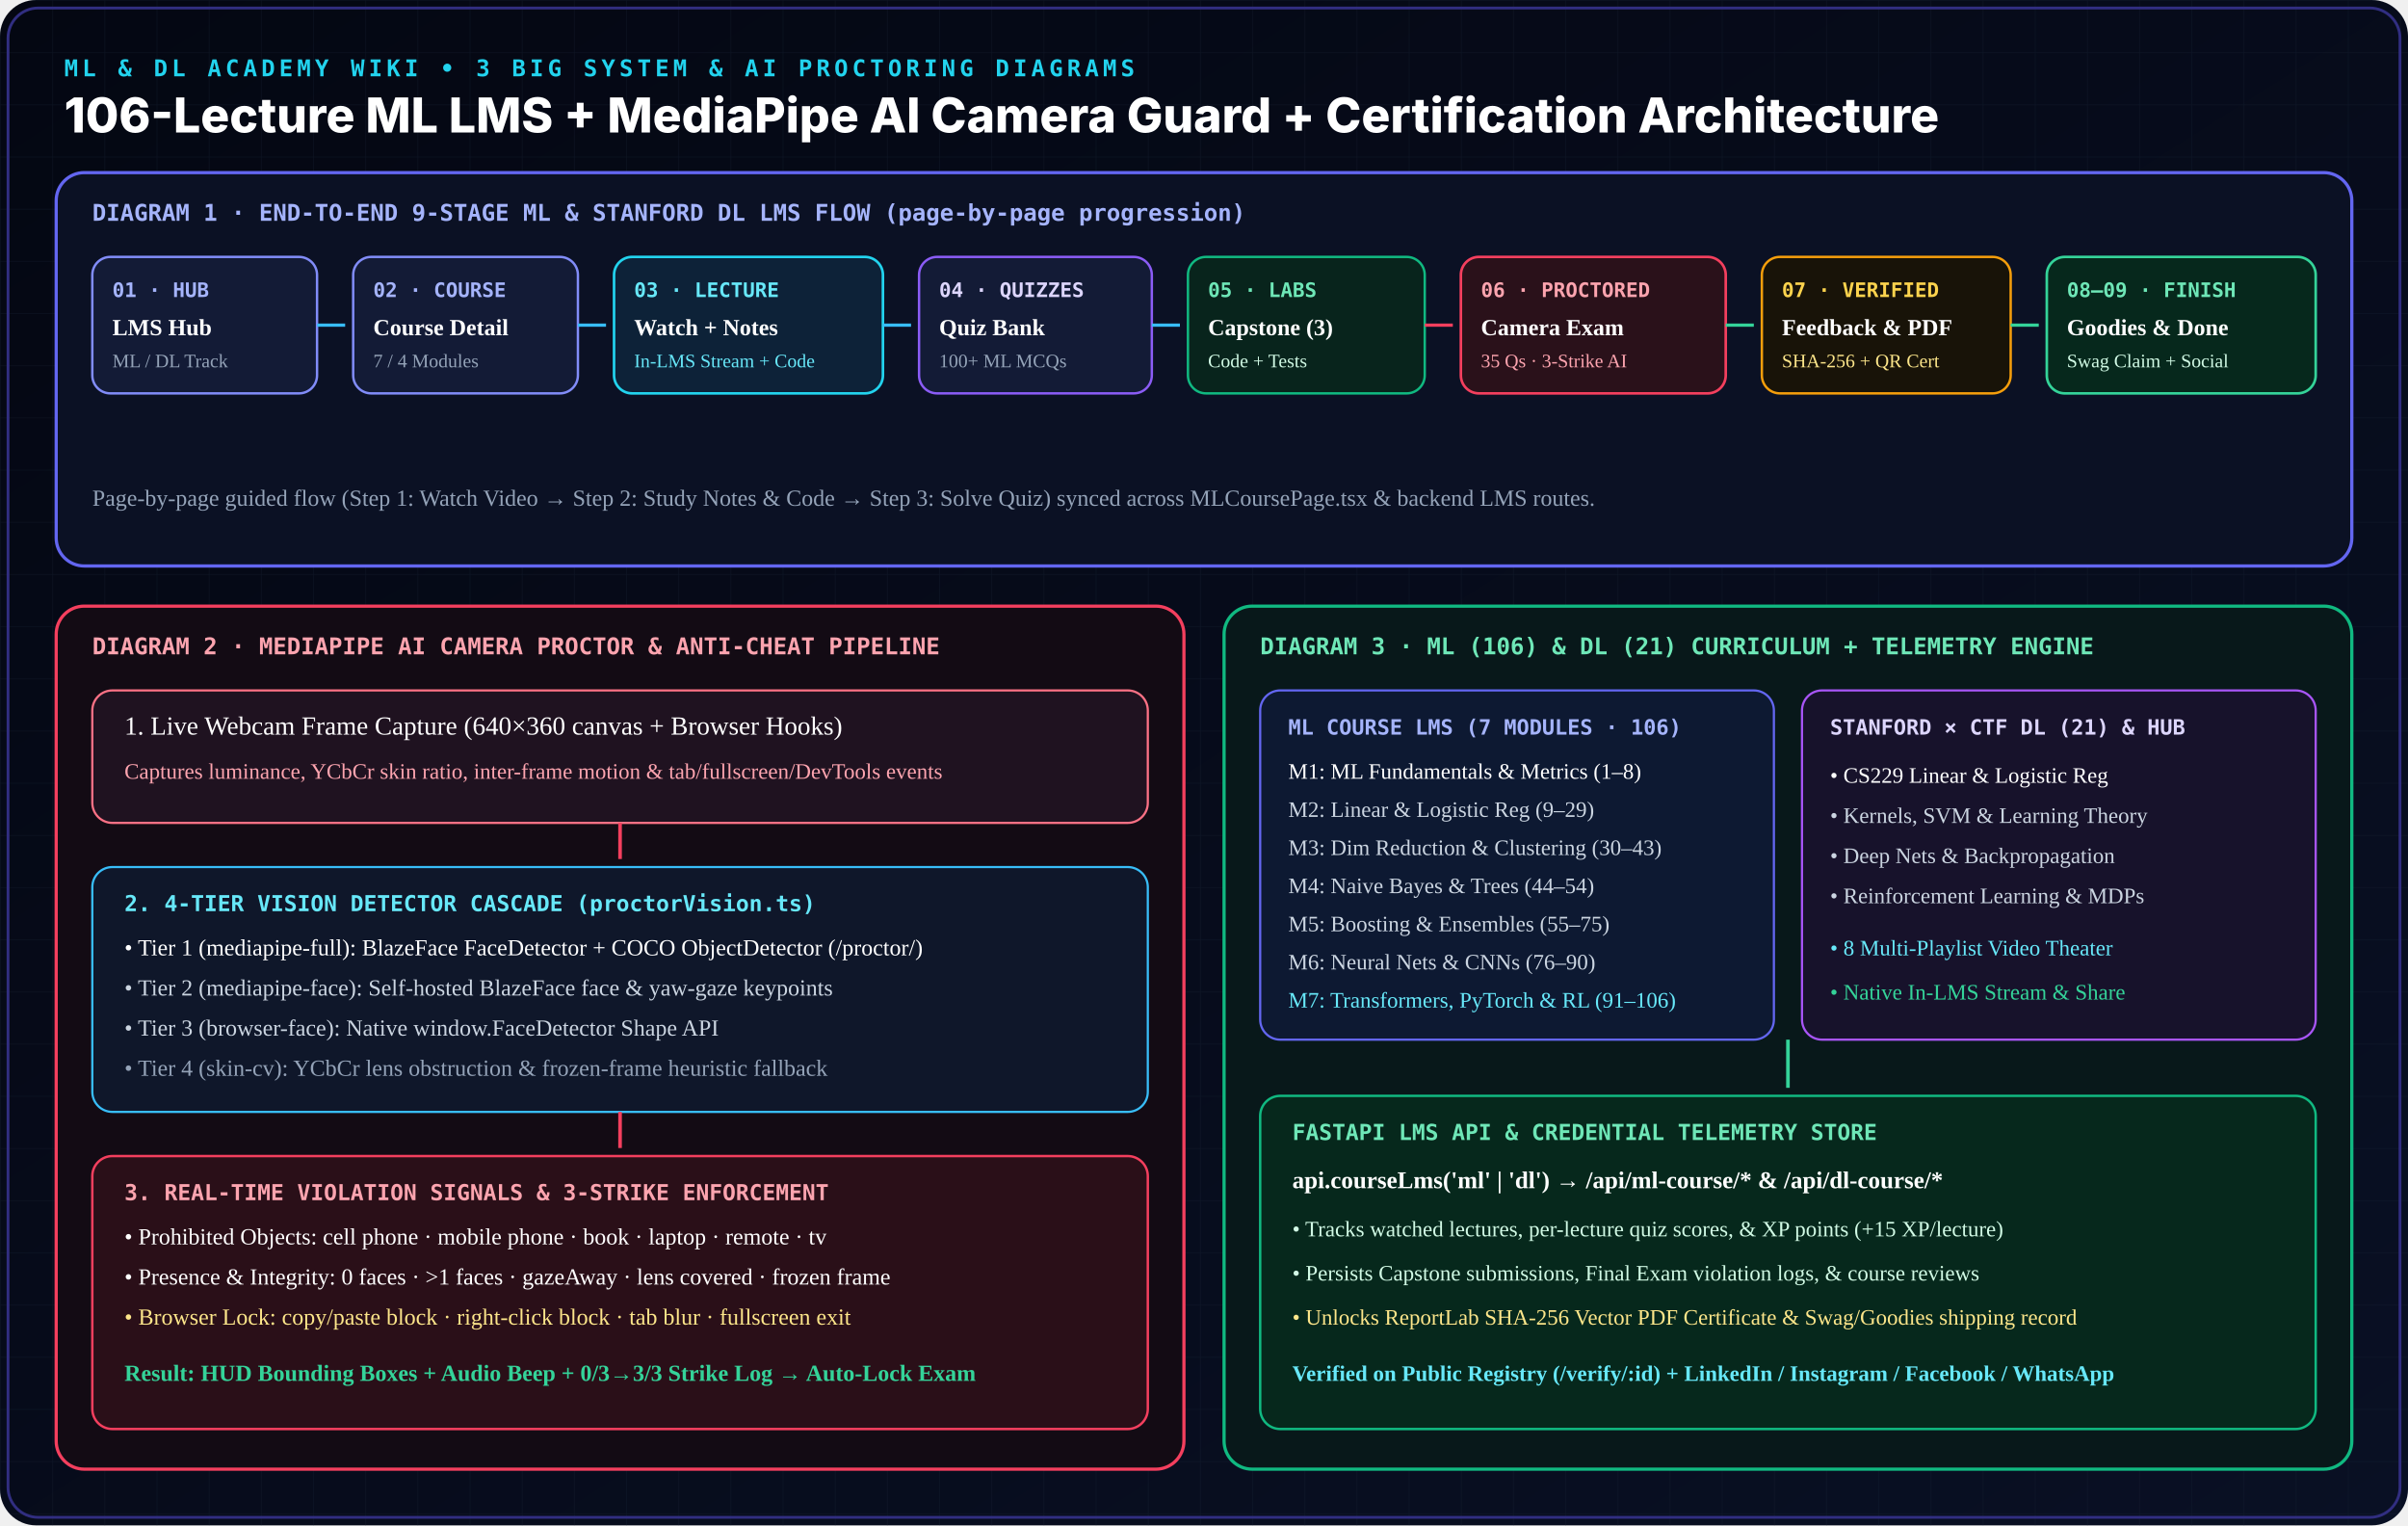
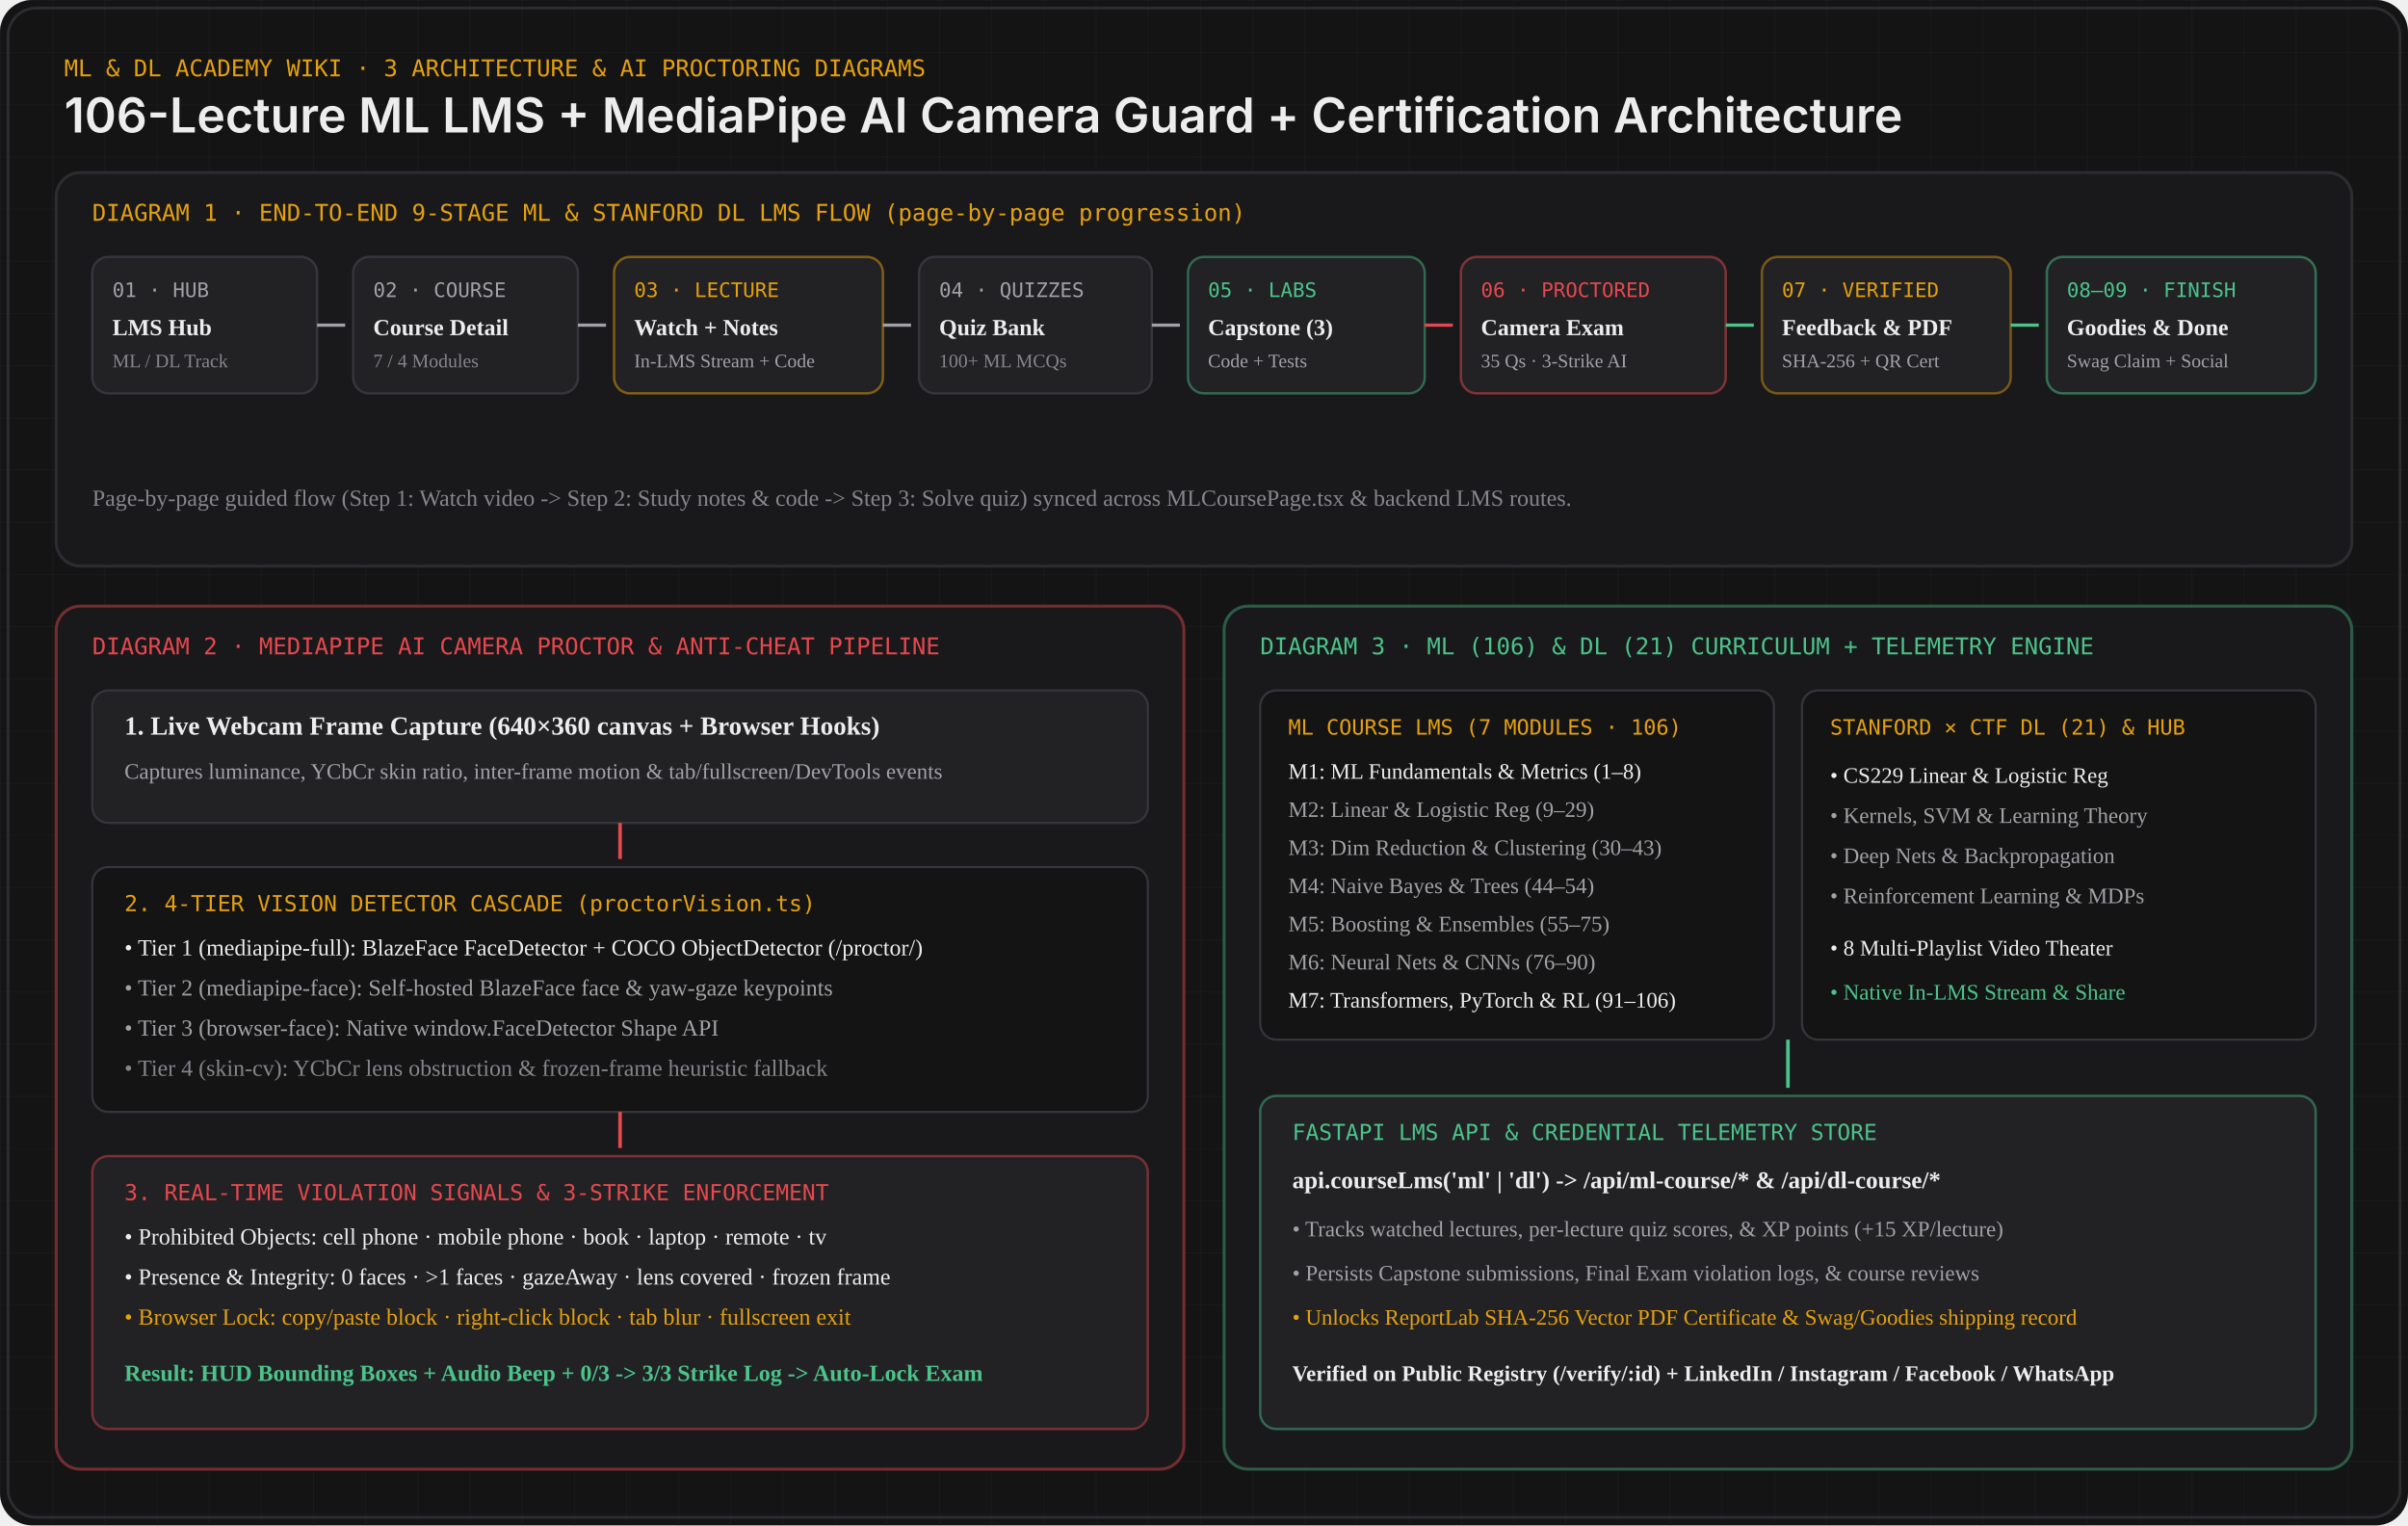
<svg xmlns="http://www.w3.org/2000/svg" width="1200" height="760" viewBox="0 0 1200 760" role="img" aria-label="ML and DL Academy LMS, MediaPipe AI Camera Proctoring, and Curriculum Architecture - 3 Big Diagrams">
  <defs>
-     <linearGradient id="mlBg" x1="0%" y1="0%" x2="100%" y2="100%">
-       <stop offset="0%" stop-color="#040712" />
-       <stop offset="100%" stop-color="#091024" />
-     </linearGradient>
    <pattern id="mlGrid" width="26" height="26" patternUnits="userSpaceOnUse">
-       <path d="M 26 0 L 0 0 0 26" fill="none" stroke="#1E293B" stroke-width="0.6" stroke-opacity="0.35" />
+       <path d="M 26 0 L 0 0 0 26" fill="none" stroke="#222225" stroke-width="0.6" />
    </pattern>
    <marker id="mlArr" viewBox="0 0 10 10" refX="8" refY="5" markerWidth="6" markerHeight="6" orient="auto">
-       <path d="M 0 1 L 10 5 L 0 9 z" fill="#38BDF8" />
+       <path d="M 0 1 L 10 5 L 0 9 z" fill="#a1a1a6" />
    </marker>
    <marker id="mlArrG" viewBox="0 0 10 10" refX="8" refY="5" markerWidth="6" markerHeight="6" orient="auto">
-       <path d="M 0 1 L 10 5 L 0 9 z" fill="#34D399" />
+       <path d="M 0 1 L 10 5 L 0 9 z" fill="#4cc38a" />
    </marker>
    <marker id="mlArrR" viewBox="0 0 10 10" refX="8" refY="5" markerWidth="6" markerHeight="6" orient="auto">
-       <path d="M 0 1 L 10 5 L 0 9 z" fill="#F43F5E" />
+       <path d="M 0 1 L 10 5 L 0 9 z" fill="#e5484d" />
    </marker>
  </defs>
-   <rect width="1200" height="760" rx="18" fill="url(#mlBg)" />
-   <rect width="1200" height="760" rx="18" fill="url(#mlGrid)" />
-   <rect x="4" y="4" width="1192" height="752" rx="15" fill="none" stroke="#312E81" stroke-width="1.4" />
-   <text x="32" y="38" fill="#22D3EE" font-family="ui-monospace, monospace" font-size="11.5" font-weight="700" letter-spacing="2">ML &amp; DL ACADEMY WIKI  •  3 BIG SYSTEM &amp; AI PROCTORING DIAGRAMS</text>
-   <text x="32" y="66" fill="#FFFFFF" font-family="-apple-system, BlinkMacSystemFont, 'Segoe UI', sans-serif" font-size="24" font-weight="800">106-Lecture ML LMS + MediaPipe AI Camera Guard + Certification Architecture</text>
-   <rect x="28" y="86" width="1144" height="196" rx="14" fill="#0B1124" stroke="#6366F1" stroke-width="1.6" />
-   <text x="46" y="110" fill="#A5B4FC" font-family="ui-monospace, monospace" font-size="11.5" font-weight="700">DIAGRAM 1 · END-TO-END 9-STAGE ML &amp; STANFORD DL LMS FLOW (page-by-page progression)</text>
-   <rect x="46" y="128" width="112" height="68" rx="9" fill="#131B36" stroke="#818CF8" stroke-width="1.2" />
-   <text x="56" y="148" fill="#A5B4FC" font-family="monospace" font-size="10" font-weight="700">01 · HUB</text>
-   <text x="56" y="167" fill="#FFFFFF" font-size="11.5" font-weight="700">LMS Hub</text>
-   <text x="56" y="183" fill="#94A3B8" font-size="9.5">ML / DL Track</text>
-   <path d="M 158 162 L 172 162" stroke="#38BDF8" stroke-width="1.6" markerEnd="url(#mlArr)" />
-   <rect x="176" y="128" width="112" height="68" rx="9" fill="#131B36" stroke="#818CF8" stroke-width="1.2" />
-   <text x="186" y="148" fill="#A5B4FC" font-family="monospace" font-size="10" font-weight="700">02 · COURSE</text>
-   <text x="186" y="167" fill="#FFFFFF" font-size="11.5" font-weight="700">Course Detail</text>
-   <text x="186" y="183" fill="#94A3B8" font-size="9.5">7 / 4 Modules</text>
-   <path d="M 288 162 L 302 162" stroke="#38BDF8" stroke-width="1.6" markerEnd="url(#mlArr)" />
-   <rect x="306" y="128" width="134" height="68" rx="9" fill="#0D2238" stroke="#22D3EE" stroke-width="1.3" />
-   <text x="316" y="148" fill="#67E8F9" font-family="monospace" font-size="10" font-weight="700">03 · LECTURE</text>
-   <text x="316" y="167" fill="#FFFFFF" font-size="11.5" font-weight="700">Watch + Notes</text>
-   <text x="316" y="183" fill="#67E8F9" font-size="9.5">In-LMS Stream + Code</text>
-   <path d="M 440 162 L 454 162" stroke="#38BDF8" stroke-width="1.6" markerEnd="url(#mlArr)" />
-   <rect x="458" y="128" width="116" height="68" rx="9" fill="#131B36" stroke="#8B5CF6" stroke-width="1.2" />
-   <text x="468" y="148" fill="#DDD6FE" font-family="monospace" font-size="10" font-weight="700">04 · QUIZZES</text>
-   <text x="468" y="167" fill="#FFFFFF" font-size="11.5" font-weight="700">Quiz Bank</text>
-   <text x="468" y="183" fill="#94A3B8" font-size="9.5">100+ ML MCQs</text>
-   <path d="M 574 162 L 588 162" stroke="#38BDF8" stroke-width="1.6" markerEnd="url(#mlArr)" />
-   <rect x="592" y="128" width="118" height="68" rx="9" fill="#08241C" stroke="#10B981" stroke-width="1.2" />
-   <text x="602" y="148" fill="#6EE7B7" font-family="monospace" font-size="10" font-weight="700">05 · LABS</text>
-   <text x="602" y="167" fill="#FFFFFF" font-size="11.5" font-weight="700">Capstone (3)</text>
-   <text x="602" y="183" fill="#D1FAE5" font-size="9.5">Code + Tests</text>
-   <path d="M 710 162 L 724 162" stroke="#F43F5E" stroke-width="1.6" markerEnd="url(#mlArrR)" />
-   <rect x="728" y="128" width="132" height="68" rx="9" fill="#2A111A" stroke="#F43F5E" stroke-width="1.3" />
-   <text x="738" y="148" fill="#FDA4AF" font-family="monospace" font-size="10" font-weight="700">06 · PROCTORED</text>
-   <text x="738" y="167" fill="#FFFFFF" font-size="11.5" font-weight="700">Camera Exam</text>
-   <text x="738" y="183" fill="#FDA4AF" font-size="9.5">35 Qs · 3-Strike AI</text>
-   <path d="M 860 162 L 874 162" stroke="#34D399" stroke-width="1.6" markerEnd="url(#mlArrG)" />
-   <rect x="878" y="128" width="124" height="68" rx="9" fill="#181308" stroke="#F59E0B" stroke-width="1.2" />
-   <text x="888" y="148" fill="#FCD34D" font-family="monospace" font-size="10" font-weight="700">07 · VERIFIED</text>
-   <text x="888" y="167" fill="#FFFFFF" font-size="11.5" font-weight="700">Feedback &amp; PDF</text>
-   <text x="888" y="183" fill="#FDE68A" font-size="9.5">SHA-256 + QR Cert</text>
-   <path d="M 1002 162 L 1016 162" stroke="#34D399" stroke-width="1.6" markerEnd="url(#mlArrG)" />
-   <rect x="1020" y="128" width="134" height="68" rx="9" fill="#06281C" stroke="#34D399" stroke-width="1.3" />
-   <text x="1030" y="148" fill="#6EE7B7" font-family="monospace" font-size="10" font-weight="700">08–09 · FINISH</text>
-   <text x="1030" y="167" fill="#FFFFFF" font-size="11.5" font-weight="700">Goodies &amp; Done</text>
-   <text x="1030" y="183" fill="#D1FAE5" font-size="9.5">Swag Claim + Social</text>
-   <text x="46" y="252" fill="#94A3B8" font-size="11.5">
-     Page-by-page guided flow (Step 1: Watch Video → Step 2: Study Notes &amp; Code → Step 3: Solve Quiz) synced across MLCoursePage.tsx &amp; backend LMS routes.
+   <rect width="1200" height="760" rx="16" fill="#141415" />
+   <rect width="1200" height="760" rx="16" fill="url(#mlGrid)" opacity="0.65" />
+   <rect x="4" y="4" width="1192" height="752" rx="14" fill="none" stroke="#2c2c31" stroke-width="1.4" />
+   <text x="32" y="38" fill="#e5a00d" font-family="ui-monospace, monospace" font-size="11.5" font-weight="500">ML &amp; DL ACADEMY WIKI · 3 ARCHITECTURE &amp; AI PROCTORING DIAGRAMS</text>
+   <text x="32" y="66" fill="#ededed" font-family="system-ui, -apple-system, BlinkMacSystemFont, 'Segoe UI', sans-serif" font-size="24" font-weight="600">106-Lecture ML LMS + MediaPipe AI Camera Guard + Certification Architecture</text>
+   <rect x="28" y="86" width="1144" height="196" rx="12" fill="#19191b" stroke="#2c2c31" stroke-width="1.5" />
+   <text x="46" y="110" fill="#e5a00d" font-family="ui-monospace, monospace" font-size="11.5" font-weight="500">DIAGRAM 1 · END-TO-END 9-STAGE ML &amp; STANFORD DL LMS FLOW (page-by-page progression)</text>
+   <rect x="46" y="128" width="112" height="68" rx="8" fill="#222225" stroke="#35353b" stroke-width="1.2" />
+   <text x="56" y="148" fill="#a1a1a6" font-family="monospace" font-size="10" font-weight="500">01 · HUB</text>
+   <text x="56" y="167" fill="#ededed" font-size="11.5" font-weight="600">LMS Hub</text>
+   <text x="56" y="183" fill="#85858b" font-size="9.5">ML / DL Track</text>
+   <path d="M 158 162 L 172 162" stroke="#a1a1a6" stroke-width="1.6" markerEnd="url(#mlArr)" />
+   <rect x="176" y="128" width="112" height="68" rx="8" fill="#222225" stroke="#35353b" stroke-width="1.2" />
+   <text x="186" y="148" fill="#a1a1a6" font-family="monospace" font-size="10" font-weight="500">02 · COURSE</text>
+   <text x="186" y="167" fill="#ededed" font-size="11.5" font-weight="600">Course Detail</text>
+   <text x="186" y="183" fill="#85858b" font-size="9.5">7 / 4 Modules</text>
+   <path d="M 288 162 L 302 162" stroke="#a1a1a6" stroke-width="1.6" markerEnd="url(#mlArr)" />
+   <rect x="306" y="128" width="134" height="68" rx="8" fill="#222225" stroke="#e5a00d" stroke-opacity="0.5" stroke-width="1.2" />
+   <text x="316" y="148" fill="#e5a00d" font-family="monospace" font-size="10" font-weight="500">03 · LECTURE</text>
+   <text x="316" y="167" fill="#ededed" font-size="11.5" font-weight="600">Watch + Notes</text>
+   <text x="316" y="183" fill="#a1a1a6" font-size="9.5">In-LMS Stream + Code</text>
+   <path d="M 440 162 L 454 162" stroke="#a1a1a6" stroke-width="1.6" markerEnd="url(#mlArr)" />
+   <rect x="458" y="128" width="116" height="68" rx="8" fill="#222225" stroke="#35353b" stroke-width="1.2" />
+   <text x="468" y="148" fill="#a1a1a6" font-family="monospace" font-size="10" font-weight="500">04 · QUIZZES</text>
+   <text x="468" y="167" fill="#ededed" font-size="11.5" font-weight="600">Quiz Bank</text>
+   <text x="468" y="183" fill="#85858b" font-size="9.5">100+ ML MCQs</text>
+   <path d="M 574 162 L 588 162" stroke="#a1a1a6" stroke-width="1.6" markerEnd="url(#mlArr)" />
+   <rect x="592" y="128" width="118" height="68" rx="8" fill="#222225" stroke="#4cc38a" stroke-opacity="0.45" stroke-width="1.2" />
+   <text x="602" y="148" fill="#4cc38a" font-family="monospace" font-size="10" font-weight="500">05 · LABS</text>
+   <text x="602" y="167" fill="#ededed" font-size="11.5" font-weight="600">Capstone (3)</text>
+   <text x="602" y="183" fill="#a1a1a6" font-size="9.5">Code + Tests</text>
+   <path d="M 710 162 L 724 162" stroke="#e5484d" stroke-width="1.6" markerEnd="url(#mlArrR)" />
+   <rect x="728" y="128" width="132" height="68" rx="8" fill="#222225" stroke="#e5484d" stroke-opacity="0.5" stroke-width="1.2" />
+   <text x="738" y="148" fill="#e5484d" font-family="monospace" font-size="10" font-weight="500">06 · PROCTORED</text>
+   <text x="738" y="167" fill="#ededed" font-size="11.5" font-weight="600">Camera Exam</text>
+   <text x="738" y="183" fill="#a1a1a6" font-size="9.5">35 Qs · 3-Strike AI</text>
+   <path d="M 860 162 L 874 162" stroke="#4cc38a" stroke-width="1.6" markerEnd="url(#mlArrG)" />
+   <rect x="878" y="128" width="124" height="68" rx="8" fill="#222225" stroke="#e5a00d" stroke-opacity="0.45" stroke-width="1.2" />
+   <text x="888" y="148" fill="#e5a00d" font-family="monospace" font-size="10" font-weight="500">07 · VERIFIED</text>
+   <text x="888" y="167" fill="#ededed" font-size="11.5" font-weight="600">Feedback &amp; PDF</text>
+   <text x="888" y="183" fill="#a1a1a6" font-size="9.5">SHA-256 + QR Cert</text>
+   <path d="M 1002 162 L 1016 162" stroke="#4cc38a" stroke-width="1.6" markerEnd="url(#mlArrG)" />
+   <rect x="1020" y="128" width="134" height="68" rx="8" fill="#222225" stroke="#4cc38a" stroke-opacity="0.5" stroke-width="1.2" />
+   <text x="1030" y="148" fill="#4cc38a" font-family="monospace" font-size="10" font-weight="500">08–09 · FINISH</text>
+   <text x="1030" y="167" fill="#ededed" font-size="11.5" font-weight="600">Goodies &amp; Done</text>
+   <text x="1030" y="183" fill="#a1a1a6" font-size="9.5">Swag Claim + Social</text>
+   <text x="46" y="252" fill="#85858b" font-size="11.5">
+     Page-by-page guided flow (Step 1: Watch video -&gt; Step 2: Study notes &amp; code -&gt; Step 3: Solve quiz) synced across MLCoursePage.tsx &amp; backend LMS routes.
  </text>
-   <rect x="28" y="302" width="562" height="430" rx="14" fill="#130B14" stroke="#F43F5E" stroke-width="1.6" />
-   <text x="46" y="326" fill="#FDA4AF" font-family="ui-monospace, monospace" font-size="11.5" font-weight="700">DIAGRAM 2 · MEDIAPIPE AI CAMERA PROCTOR &amp; ANTI-CHEAT PIPELINE</text>
-   <rect x="46" y="344" width="526" height="66" rx="10" fill="#1F1220" stroke="#FB7185" stroke-width="1.1" />
-   <text x="62" y="366" fill="#FFFFFF" font-size="13" fontWeight="700">1. Live Webcam Frame Capture (640×360 canvas + Browser Hooks)</text>
-   <text x="62" y="388" fill="#FDA4AF" font-size="11">Captures luminance, YCbCr skin ratio, inter-frame motion &amp; tab/fullscreen/DevTools events</text>
-   <path d="M 309 410 L 309 428" stroke="#F43F5E" stroke-width="1.8" markerEnd="url(#mlArrR)" />
-   <rect x="46" y="432" width="526" height="122" rx="10" fill="#0F172A" stroke="#38BDF8" stroke-width="1.1" />
-   <text x="62" y="454" fill="#67E8F9" font-family="ui-monospace, monospace" font-size="11" font-weight="700">2. 4-TIER VISION DETECTOR CASCADE (proctorVision.ts)</text>
-   <text x="62" y="476" fill="#FFFFFF" font-size="11.5">• Tier 1 (mediapipe-full): BlazeFace FaceDetector + COCO ObjectDetector (/proctor/)</text>
-   <text x="62" y="496" fill="#CBD5E1" font-size="11.5">• Tier 2 (mediapipe-face): Self-hosted BlazeFace face &amp; yaw-gaze keypoints</text>
-   <text x="62" y="516" fill="#CBD5E1" font-size="11.5">• Tier 3 (browser-face): Native window.FaceDetector Shape API</text>
-   <text x="62" y="536" fill="#94A3B8" font-size="11.5">• Tier 4 (skin-cv): YCbCr lens obstruction &amp; frozen-frame heuristic fallback</text>
-   <path d="M 309 554 L 309 572" stroke="#F43F5E" stroke-width="1.8" markerEnd="url(#mlArrR)" />
-   <rect x="46" y="576" width="526" height="136" rx="10" fill="#2A0F18" stroke="#F43F5E" stroke-width="1.2" />
-   <text x="62" y="598" fill="#FDA4AF" font-family="ui-monospace, monospace" font-size="11" font-weight="700">3. REAL-TIME VIOLATION SIGNALS &amp; 3-STRIKE ENFORCEMENT</text>
-   <text x="62" y="620" fill="#FFFFFF" font-size="11.5">• Prohibited Objects: cell phone · mobile phone · book · laptop · remote · tv</text>
-   <text x="62" y="640" fill="#FFFFFF" font-size="11.5">• Presence &amp; Integrity: 0 faces · &gt;1 faces · gazeAway · lens covered · frozen frame</text>
-   <text x="62" y="660" fill="#FDE68A" font-size="11.5">• Browser Lock: copy/paste block · right-click block · tab blur · fullscreen exit</text>
-   <text x="62" y="688" fill="#34D399" font-size="11.5" font-weight="700">Result: HUD Bounding Boxes + Audio Beep + 0/3→3/3 Strike Log → Auto-Lock Exam</text>
-   <rect x="610" y="302" width="562" height="430" rx="14" fill="#08181A" stroke="#10B981" stroke-width="1.6" />
-   <text x="628" y="326" fill="#6EE7B7" font-family="ui-monospace, monospace" font-size="11.5" font-weight="700">DIAGRAM 3 · ML (106) &amp; DL (21) CURRICULUM + TELEMETRY ENGINE</text>
-   <rect x="628" y="344" width="256" height="174" rx="10" fill="#0D1932" stroke="#6366F1" stroke-width="1.1" />
-   <text x="642" y="366" fill="#A5B4FC" font-family="ui-monospace, monospace" font-size="10.5" font-weight="700">ML COURSE LMS (7 MODULES · 106)</text>
-   <text x="642" y="388" fill="#FFFFFF" font-size="11">M1: ML Fundamentals &amp; Metrics (1–8)</text>
-   <text x="642" y="407" fill="#CBD5E1" font-size="11">M2: Linear &amp; Logistic Reg (9–29)</text>
-   <text x="642" y="426" fill="#CBD5E1" font-size="11">M3: Dim Reduction &amp; Clustering (30–43)</text>
-   <text x="642" y="445" fill="#CBD5E1" font-size="11">M4: Naive Bayes &amp; Trees (44–54)</text>
-   <text x="642" y="464" fill="#CBD5E1" font-size="11">M5: Boosting &amp; Ensembles (55–75)</text>
-   <text x="642" y="483" fill="#CBD5E1" font-size="11">M6: Neural Nets &amp; CNNs (76–90)</text>
-   <text x="642" y="502" fill="#67E8F9" font-size="11">M7: Transformers, PyTorch &amp; RL (91–106)</text>
-   <rect x="898" y="344" width="256" height="174" rx="10" fill="#17122B" stroke="#A855F7" stroke-width="1.1" />
-   <text x="912" y="366" fill="#DDD6FE" font-family="ui-monospace, monospace" font-size="10.5" font-weight="700">STANFORD × CTF DL (21) &amp; HUB</text>
-   <text x="912" y="390" fill="#FFFFFF" font-size="11">• CS229 Linear &amp; Logistic Reg</text>
-   <text x="912" y="410" fill="#CBD5E1" font-size="11">• Kernels, SVM &amp; Learning Theory</text>
-   <text x="912" y="430" fill="#CBD5E1" font-size="11">• Deep Nets &amp; Backpropagation</text>
-   <text x="912" y="450" fill="#CBD5E1" font-size="11">• Reinforcement Learning &amp; MDPs</text>
-   <text x="912" y="476" fill="#67E8F9" font-size="11">• 8 Multi-Playlist Video Theater</text>
-   <text x="912" y="498" fill="#34D399" font-size="11">• Native In-LMS Stream &amp; Share</text>
-   <path d="M 891 518 L 891 542" stroke="#34D399" stroke-width="1.8" markerEnd="url(#mlArrG)" />
-   <rect x="628" y="546" width="526" height="166" rx="10" fill="#06281C" stroke="#10B981" stroke-width="1.2" />
-   <text x="644" y="568" fill="#6EE7B7" font-family="ui-monospace, monospace" font-size="11" font-weight="700">FASTAPI LMS API &amp; CREDENTIAL TELEMETRY STORE</text>
-   <text x="644" y="592" fill="#FFFFFF" font-size="12" font-weight="700">api.courseLms('ml' | 'dl') → /api/ml-course/* &amp; /api/dl-course/*</text>
-   <text x="644" y="616" fill="#D1FAE5" font-size="11">• Tracks watched lectures, per-lecture quiz scores, &amp; XP points (+15 XP/lecture)</text>
-   <text x="644" y="638" fill="#D1FAE5" font-size="11">• Persists Capstone submissions, Final Exam violation logs, &amp; course reviews</text>
-   <text x="644" y="660" fill="#FDE68A" font-size="11">• Unlocks ReportLab SHA-256 Vector PDF Certificate &amp; Swag/Goodies shipping record</text>
-   <text x="644" y="688" fill="#67E8F9" font-size="11" font-weight="700">Verified on Public Registry (/verify/:id) + LinkedIn / Instagram / Facebook / WhatsApp</text>
+   <rect x="28" y="302" width="562" height="430" rx="12" fill="#19191b" stroke="#e5484d" stroke-opacity="0.45" stroke-width="1.5" />
+   <text x="46" y="326" fill="#e5484d" font-family="ui-monospace, monospace" font-size="11.5" font-weight="500">DIAGRAM 2 · MEDIAPIPE AI CAMERA PROCTOR &amp; ANTI-CHEAT PIPELINE</text>
+   <rect x="46" y="344" width="526" height="66" rx="8" fill="#222225" stroke="#35353b" stroke-width="1.1" />
+   <text x="62" y="366" fill="#ededed" font-size="13" font-weight="600">1. Live Webcam Frame Capture (640×360 canvas + Browser Hooks)</text>
+   <text x="62" y="388" fill="#a1a1a6" font-size="11">Captures luminance, YCbCr skin ratio, inter-frame motion &amp; tab/fullscreen/DevTools events</text>
+   <path d="M 309 410 L 309 428" stroke="#e5484d" stroke-width="1.8" markerEnd="url(#mlArrR)" />
+   <rect x="46" y="432" width="526" height="122" rx="8" fill="#141415" stroke="#35353b" stroke-width="1.1" />
+   <text x="62" y="454" fill="#e5a00d" font-family="ui-monospace, monospace" font-size="11" font-weight="500">2. 4-TIER VISION DETECTOR CASCADE (proctorVision.ts)</text>
+   <text x="62" y="476" fill="#ededed" font-size="11.5">• Tier 1 (mediapipe-full): BlazeFace FaceDetector + COCO ObjectDetector (/proctor/)</text>
+   <text x="62" y="496" fill="#a1a1a6" font-size="11.5">• Tier 2 (mediapipe-face): Self-hosted BlazeFace face &amp; yaw-gaze keypoints</text>
+   <text x="62" y="516" fill="#a1a1a6" font-size="11.5">• Tier 3 (browser-face): Native window.FaceDetector Shape API</text>
+   <text x="62" y="536" fill="#85858b" font-size="11.5">• Tier 4 (skin-cv): YCbCr lens obstruction &amp; frozen-frame heuristic fallback</text>
+   <path d="M 309 554 L 309 572" stroke="#e5484d" stroke-width="1.8" markerEnd="url(#mlArrR)" />
+   <rect x="46" y="576" width="526" height="136" rx="8" fill="#222225" stroke="#e5484d" stroke-opacity="0.45" stroke-width="1.2" />
+   <text x="62" y="598" fill="#e5484d" font-family="ui-monospace, monospace" font-size="11" font-weight="500">3. REAL-TIME VIOLATION SIGNALS &amp; 3-STRIKE ENFORCEMENT</text>
+   <text x="62" y="620" fill="#ededed" font-size="11.5">• Prohibited Objects: cell phone · mobile phone · book · laptop · remote · tv</text>
+   <text x="62" y="640" fill="#ededed" font-size="11.5">• Presence &amp; Integrity: 0 faces · &gt;1 faces · gazeAway · lens covered · frozen frame</text>
+   <text x="62" y="660" fill="#e5a00d" font-size="11.5">• Browser Lock: copy/paste block · right-click block · tab blur · fullscreen exit</text>
+   <text x="62" y="688" fill="#4cc38a" font-size="11.5" font-weight="600">Result: HUD Bounding Boxes + Audio Beep + 0/3 -&gt; 3/3 Strike Log -&gt; Auto-Lock Exam</text>
+   <rect x="610" y="302" width="562" height="430" rx="12" fill="#19191b" stroke="#4cc38a" stroke-opacity="0.4" stroke-width="1.5" />
+   <text x="628" y="326" fill="#4cc38a" font-family="ui-monospace, monospace" font-size="11.5" font-weight="500">DIAGRAM 3 · ML (106) &amp; DL (21) CURRICULUM + TELEMETRY ENGINE</text>
+   <rect x="628" y="344" width="256" height="174" rx="8" fill="#141415" stroke="#35353b" stroke-width="1.1" />
+   <text x="642" y="366" fill="#e5a00d" font-family="ui-monospace, monospace" font-size="10.5" font-weight="500">ML COURSE LMS (7 MODULES · 106)</text>
+   <text x="642" y="388" fill="#ededed" font-size="11">M1: ML Fundamentals &amp; Metrics (1–8)</text>
+   <text x="642" y="407" fill="#a1a1a6" font-size="11">M2: Linear &amp; Logistic Reg (9–29)</text>
+   <text x="642" y="426" fill="#a1a1a6" font-size="11">M3: Dim Reduction &amp; Clustering (30–43)</text>
+   <text x="642" y="445" fill="#a1a1a6" font-size="11">M4: Naive Bayes &amp; Trees (44–54)</text>
+   <text x="642" y="464" fill="#a1a1a6" font-size="11">M5: Boosting &amp; Ensembles (55–75)</text>
+   <text x="642" y="483" fill="#a1a1a6" font-size="11">M6: Neural Nets &amp; CNNs (76–90)</text>
+   <text x="642" y="502" fill="#ededed" font-size="11">M7: Transformers, PyTorch &amp; RL (91–106)</text>
+   <rect x="898" y="344" width="256" height="174" rx="8" fill="#141415" stroke="#35353b" stroke-width="1.1" />
+   <text x="912" y="366" fill="#e5a00d" font-family="ui-monospace, monospace" font-size="10.5" font-weight="500">STANFORD × CTF DL (21) &amp; HUB</text>
+   <text x="912" y="390" fill="#ededed" font-size="11">• CS229 Linear &amp; Logistic Reg</text>
+   <text x="912" y="410" fill="#a1a1a6" font-size="11">• Kernels, SVM &amp; Learning Theory</text>
+   <text x="912" y="430" fill="#a1a1a6" font-size="11">• Deep Nets &amp; Backpropagation</text>
+   <text x="912" y="450" fill="#a1a1a6" font-size="11">• Reinforcement Learning &amp; MDPs</text>
+   <text x="912" y="476" fill="#ededed" font-size="11">• 8 Multi-Playlist Video Theater</text>
+   <text x="912" y="498" fill="#4cc38a" font-size="11">• Native In-LMS Stream &amp; Share</text>
+   <path d="M 891 518 L 891 542" stroke="#4cc38a" stroke-width="1.8" markerEnd="url(#mlArrG)" />
+   <rect x="628" y="546" width="526" height="166" rx="8" fill="#222225" stroke="#4cc38a" stroke-opacity="0.45" stroke-width="1.2" />
+   <text x="644" y="568" fill="#4cc38a" font-family="ui-monospace, monospace" font-size="11" font-weight="500">FASTAPI LMS API &amp; CREDENTIAL TELEMETRY STORE</text>
+   <text x="644" y="592" fill="#ededed" font-size="12" font-weight="600">api.courseLms('ml' | 'dl') -&gt; /api/ml-course/* &amp; /api/dl-course/*</text>
+   <text x="644" y="616" fill="#a1a1a6" font-size="11">• Tracks watched lectures, per-lecture quiz scores, &amp; XP points (+15 XP/lecture)</text>
+   <text x="644" y="638" fill="#a1a1a6" font-size="11">• Persists Capstone submissions, Final Exam violation logs, &amp; course reviews</text>
+   <text x="644" y="660" fill="#e5a00d" font-size="11">• Unlocks ReportLab SHA-256 Vector PDF Certificate &amp; Swag/Goodies shipping record</text>
+   <text x="644" y="688" fill="#ededed" font-size="11" font-weight="600">Verified on Public Registry (/verify/:id) + LinkedIn / Instagram / Facebook / WhatsApp</text>
</svg>
